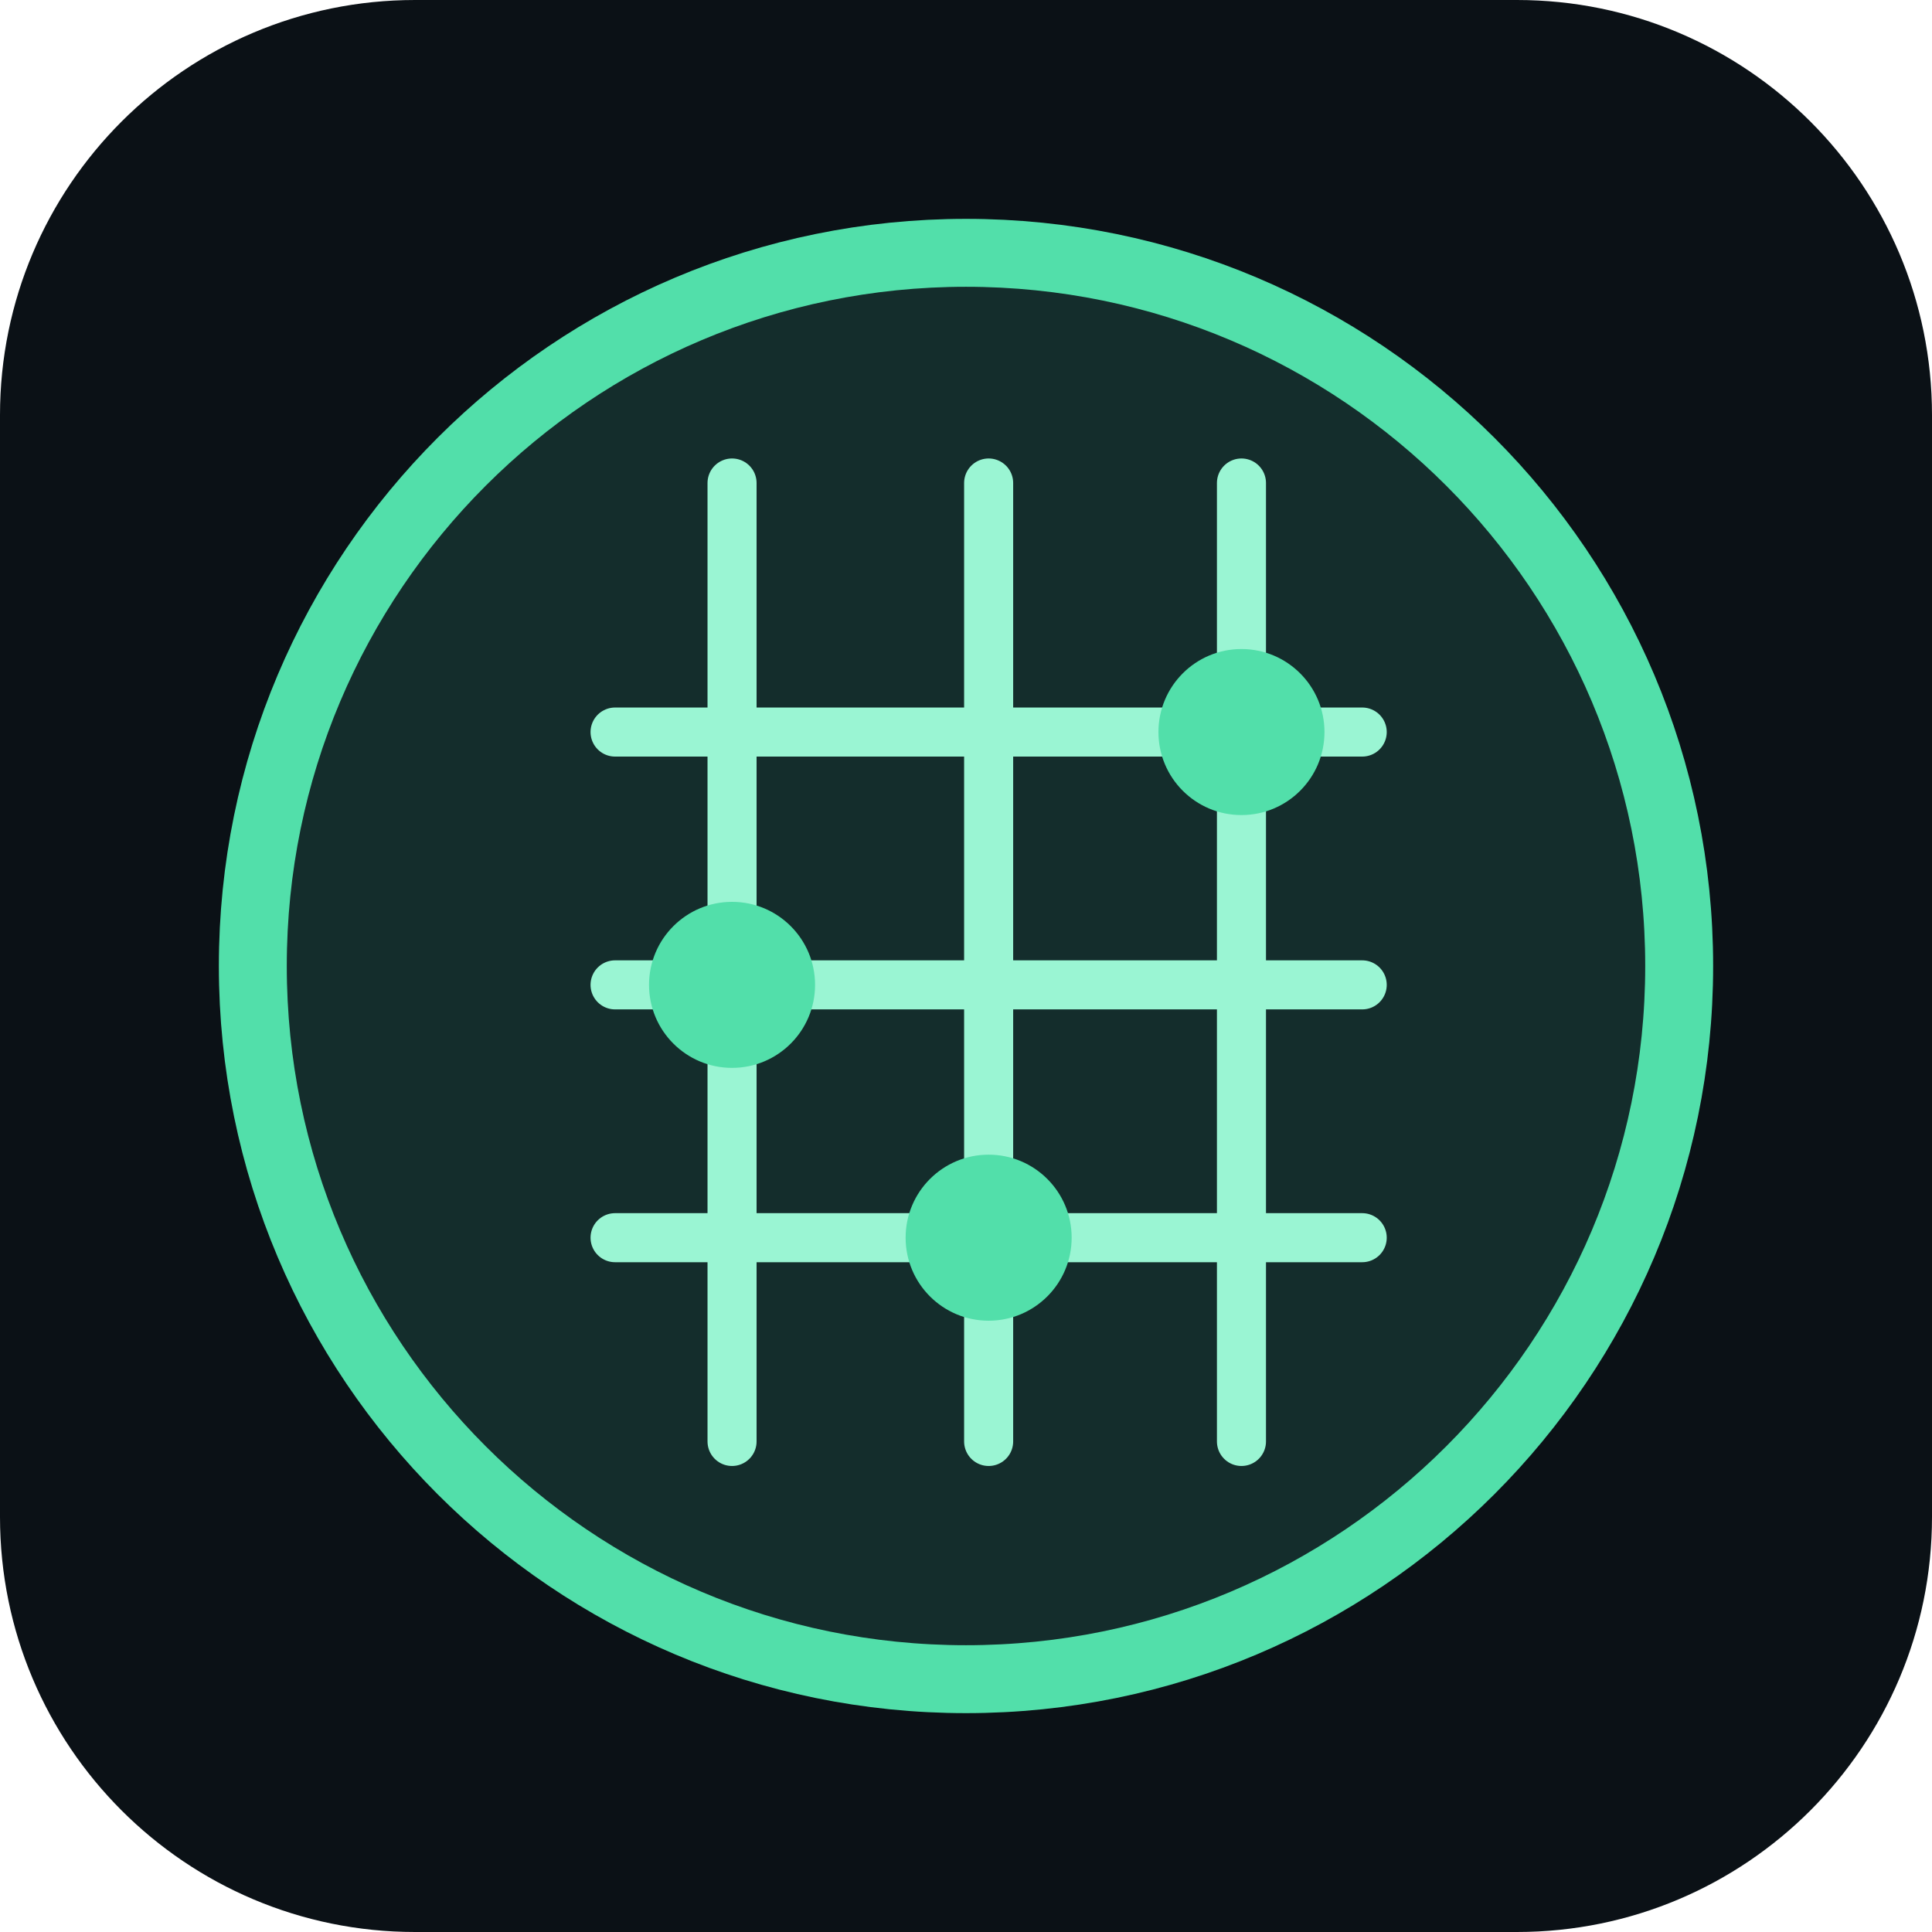
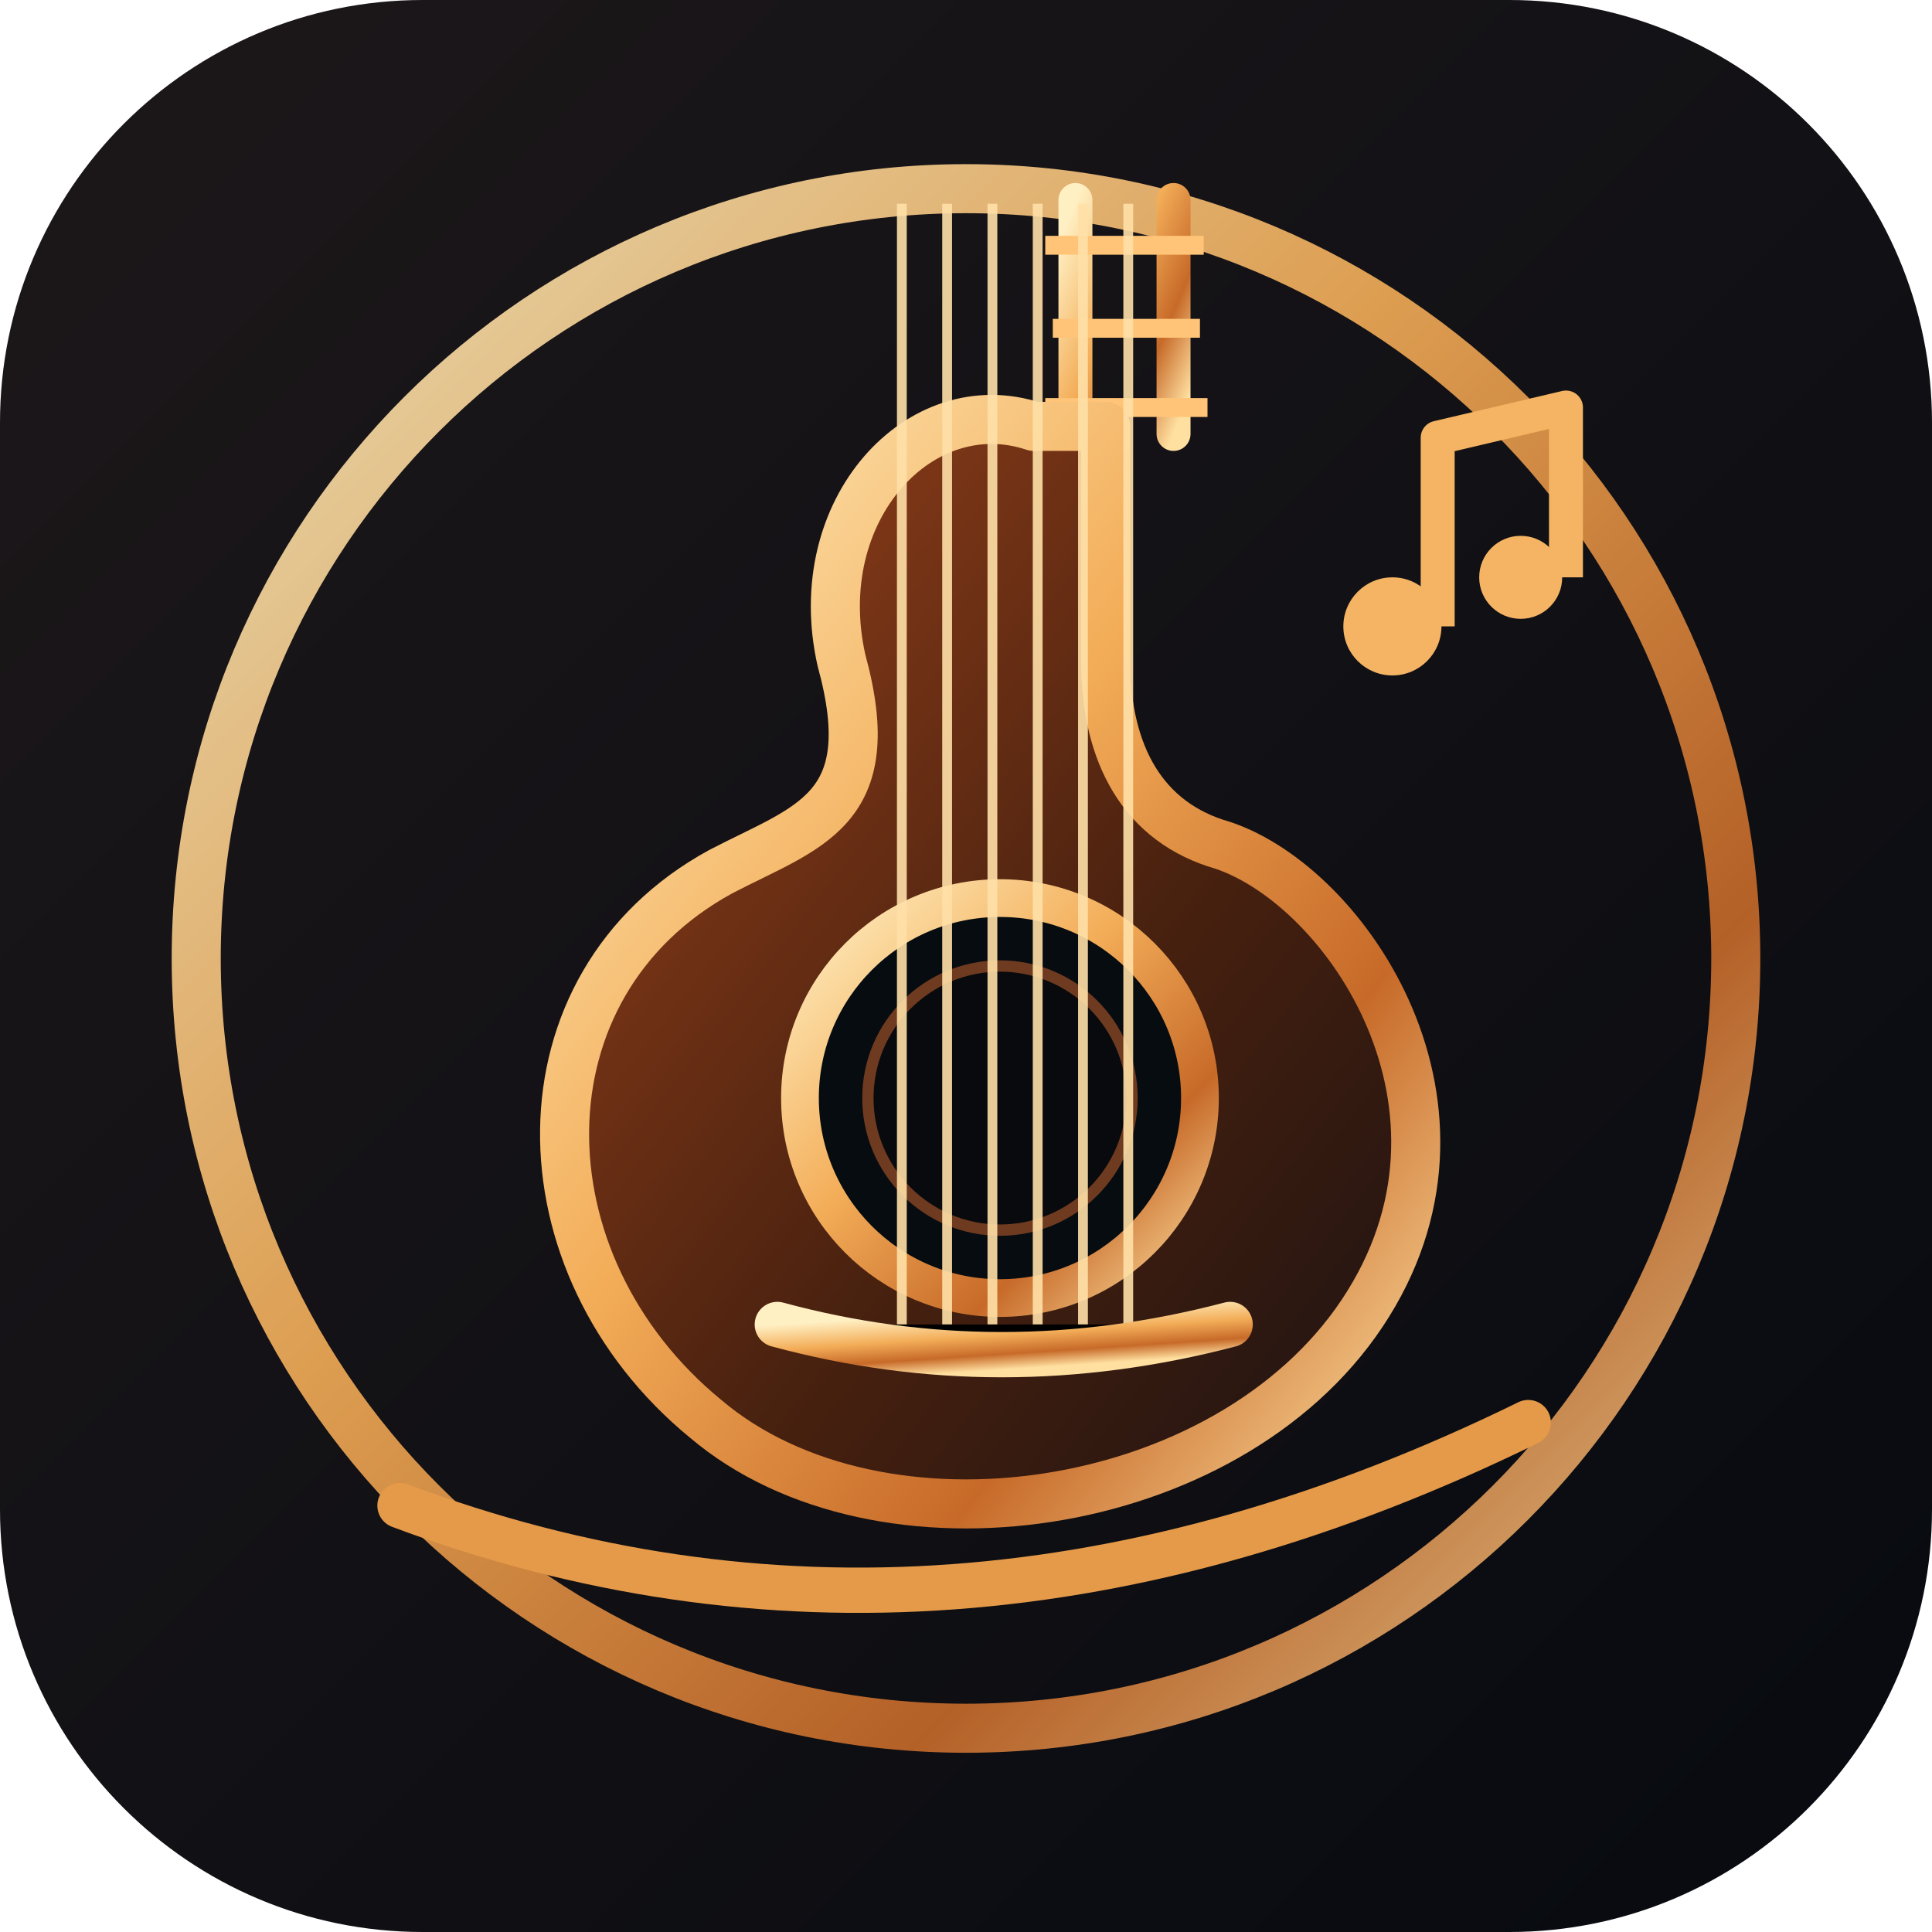
- <svg xmlns="http://www.w3.org/2000/svg" viewBox="0 0 512 512">
-   <rect width="512" height="512" rx="110" fill="#0b1116" />
-   <circle cx="256" cy="256" r="189" fill="#142d2c" stroke="#52dfaa" stroke-width="18" />
-   <path d="M194 128v254M262 128v254M329 128v254M163 194h198M163 261h198M163 328h198" stroke="#9af5d3" stroke-width="13" stroke-linecap="round" />
-   <circle cx="194" cy="261" r="22" fill="#52dfaa" />
-   <circle cx="262" cy="328" r="22" fill="#52dfaa" />
-   <circle cx="329" cy="194" r="22" fill="#52dfaa" />
+ <svg xmlns="http://www.w3.org/2000/svg" viewBox="0 0 512 512" role="img" aria-label="ChordCanvas guitar">
+   <defs>
+     <linearGradient id="bg" x1="0" y1="0" x2="1" y2="1">
+       <stop stop-color="#1d181a" />
+       <stop offset="1" stop-color="#070a10" />
+     </linearGradient>
+     <linearGradient id="gold" x1="0" y1="0" x2="1" y2="1">
+       <stop stop-color="#fff0c4" />
+       <stop offset=".42" stop-color="#f3ad58" />
+       <stop offset=".74" stop-color="#c76a29" />
+       <stop offset="1" stop-color="#ffe0a0" />
+     </linearGradient>
+     <linearGradient id="body" x1="0" y1="0" x2="1" y2="1">
+       <stop stop-color="#9c431b" />
+       <stop offset=".6" stop-color="#46200f" />
+       <stop offset="1" stop-color="#1b1212" />
+     </linearGradient>
+   </defs>
+   <rect width="512" height="512" rx="112" fill="url(#bg)" />
+   <circle cx="256" cy="254" r="204" fill="none" stroke="url(#gold)" stroke-width="13" opacity=".9" />
+   <path d="M285 115L285 53M311 115L311 53" stroke="url(#gold)" stroke-width="9" stroke-linecap="round" />
+   <path d="M277 65H319M279 87H318M277 108H320" stroke="#ffc478" stroke-width="5" />
+   <path d="M274 113C244 103 214 135 223 175C234 215 214 219 191 231C136 261 137 335 187 376C233 415 325 402 361 348C397 294 357 235 324 224C303 218 293 200 293 175L293 113Z" fill="url(#body)" stroke="url(#gold)" stroke-width="13" stroke-linejoin="round" />
+   <circle cx="265" cy="291" r="53" fill="#070c10" stroke="url(#gold)" stroke-width="10" />
+   <circle cx="265" cy="291" r="35" fill="#080a0d" stroke="#6e3a20" stroke-width="3" />
+   <path d="M239 54V351M251 54V351M263 54V351M275 54V351M287 54V351M299 54V351" stroke="#ffe0a7" stroke-width="2.6" opacity=".9" />
+   <path d="M206 351Q265 367 326 351" stroke="url(#gold)" stroke-width="12" stroke-linecap="round" />
+   <path d="M106 399Q250 453 405 377" fill="none" stroke="#e59a49" stroke-width="12" stroke-linecap="round" />
+   <circle cx="369" cy="166" r="13" fill="#f4b464" />
+   <path d="M381 166V116L415 108V153" fill="none" stroke="#f4b464" stroke-width="9" stroke-linejoin="round" />
+   <circle cx="403" cy="153" r="11" fill="#f4b464" />
</svg>
